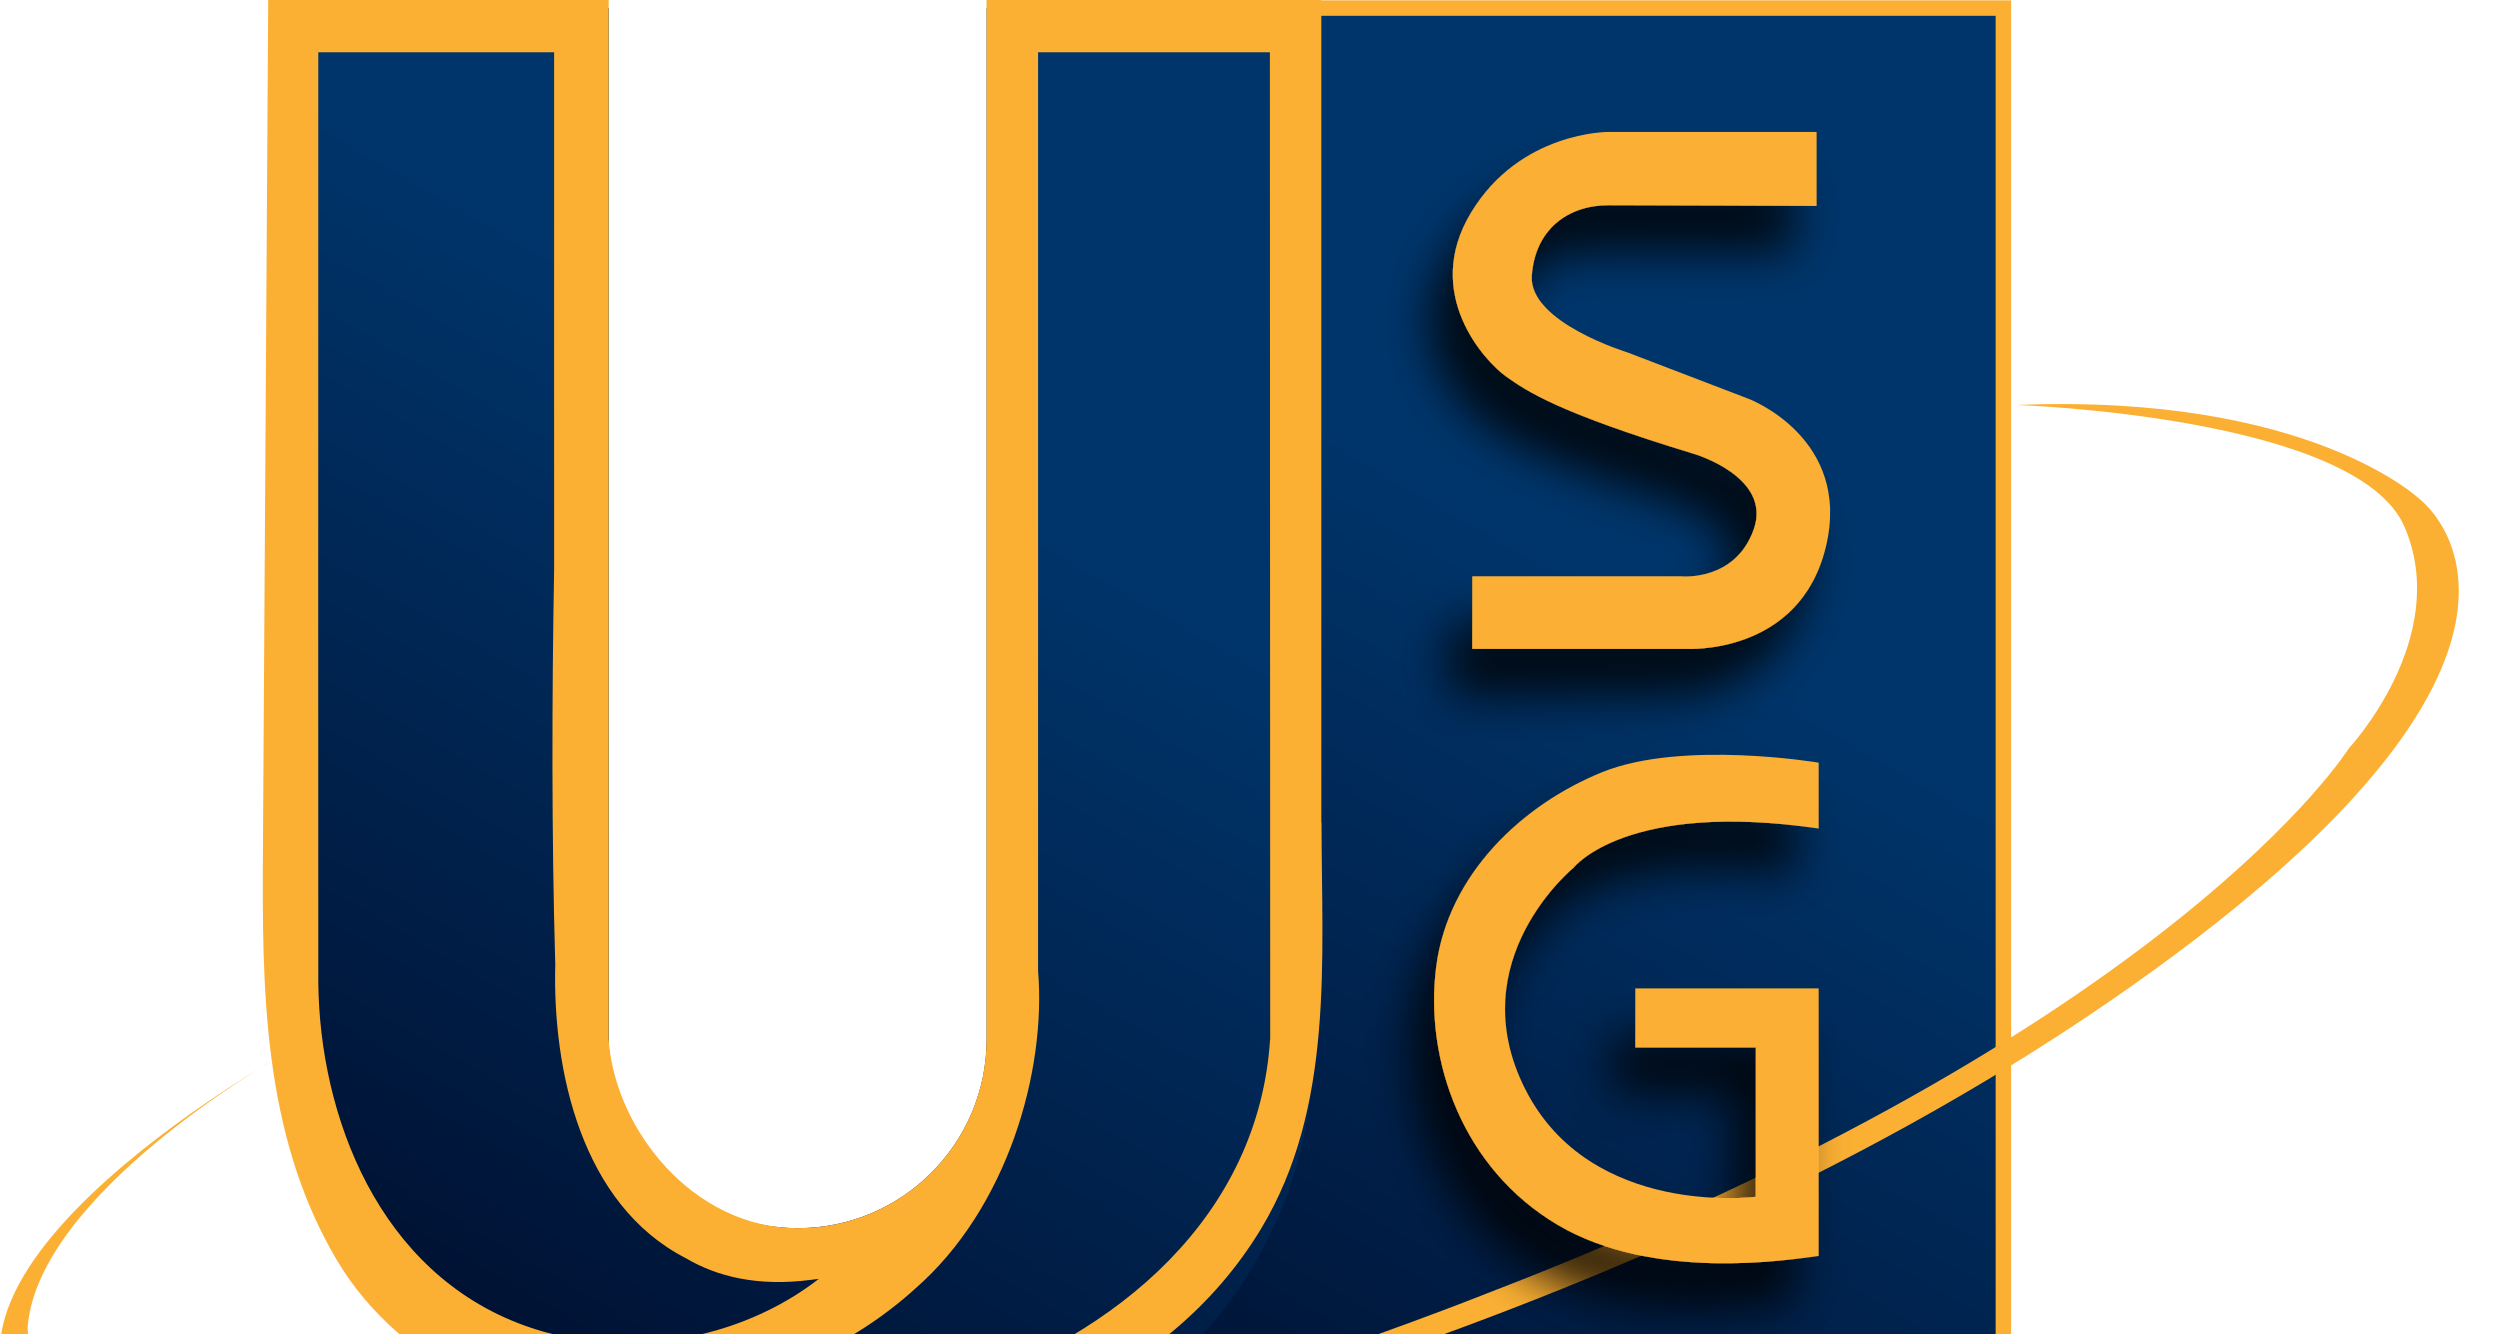
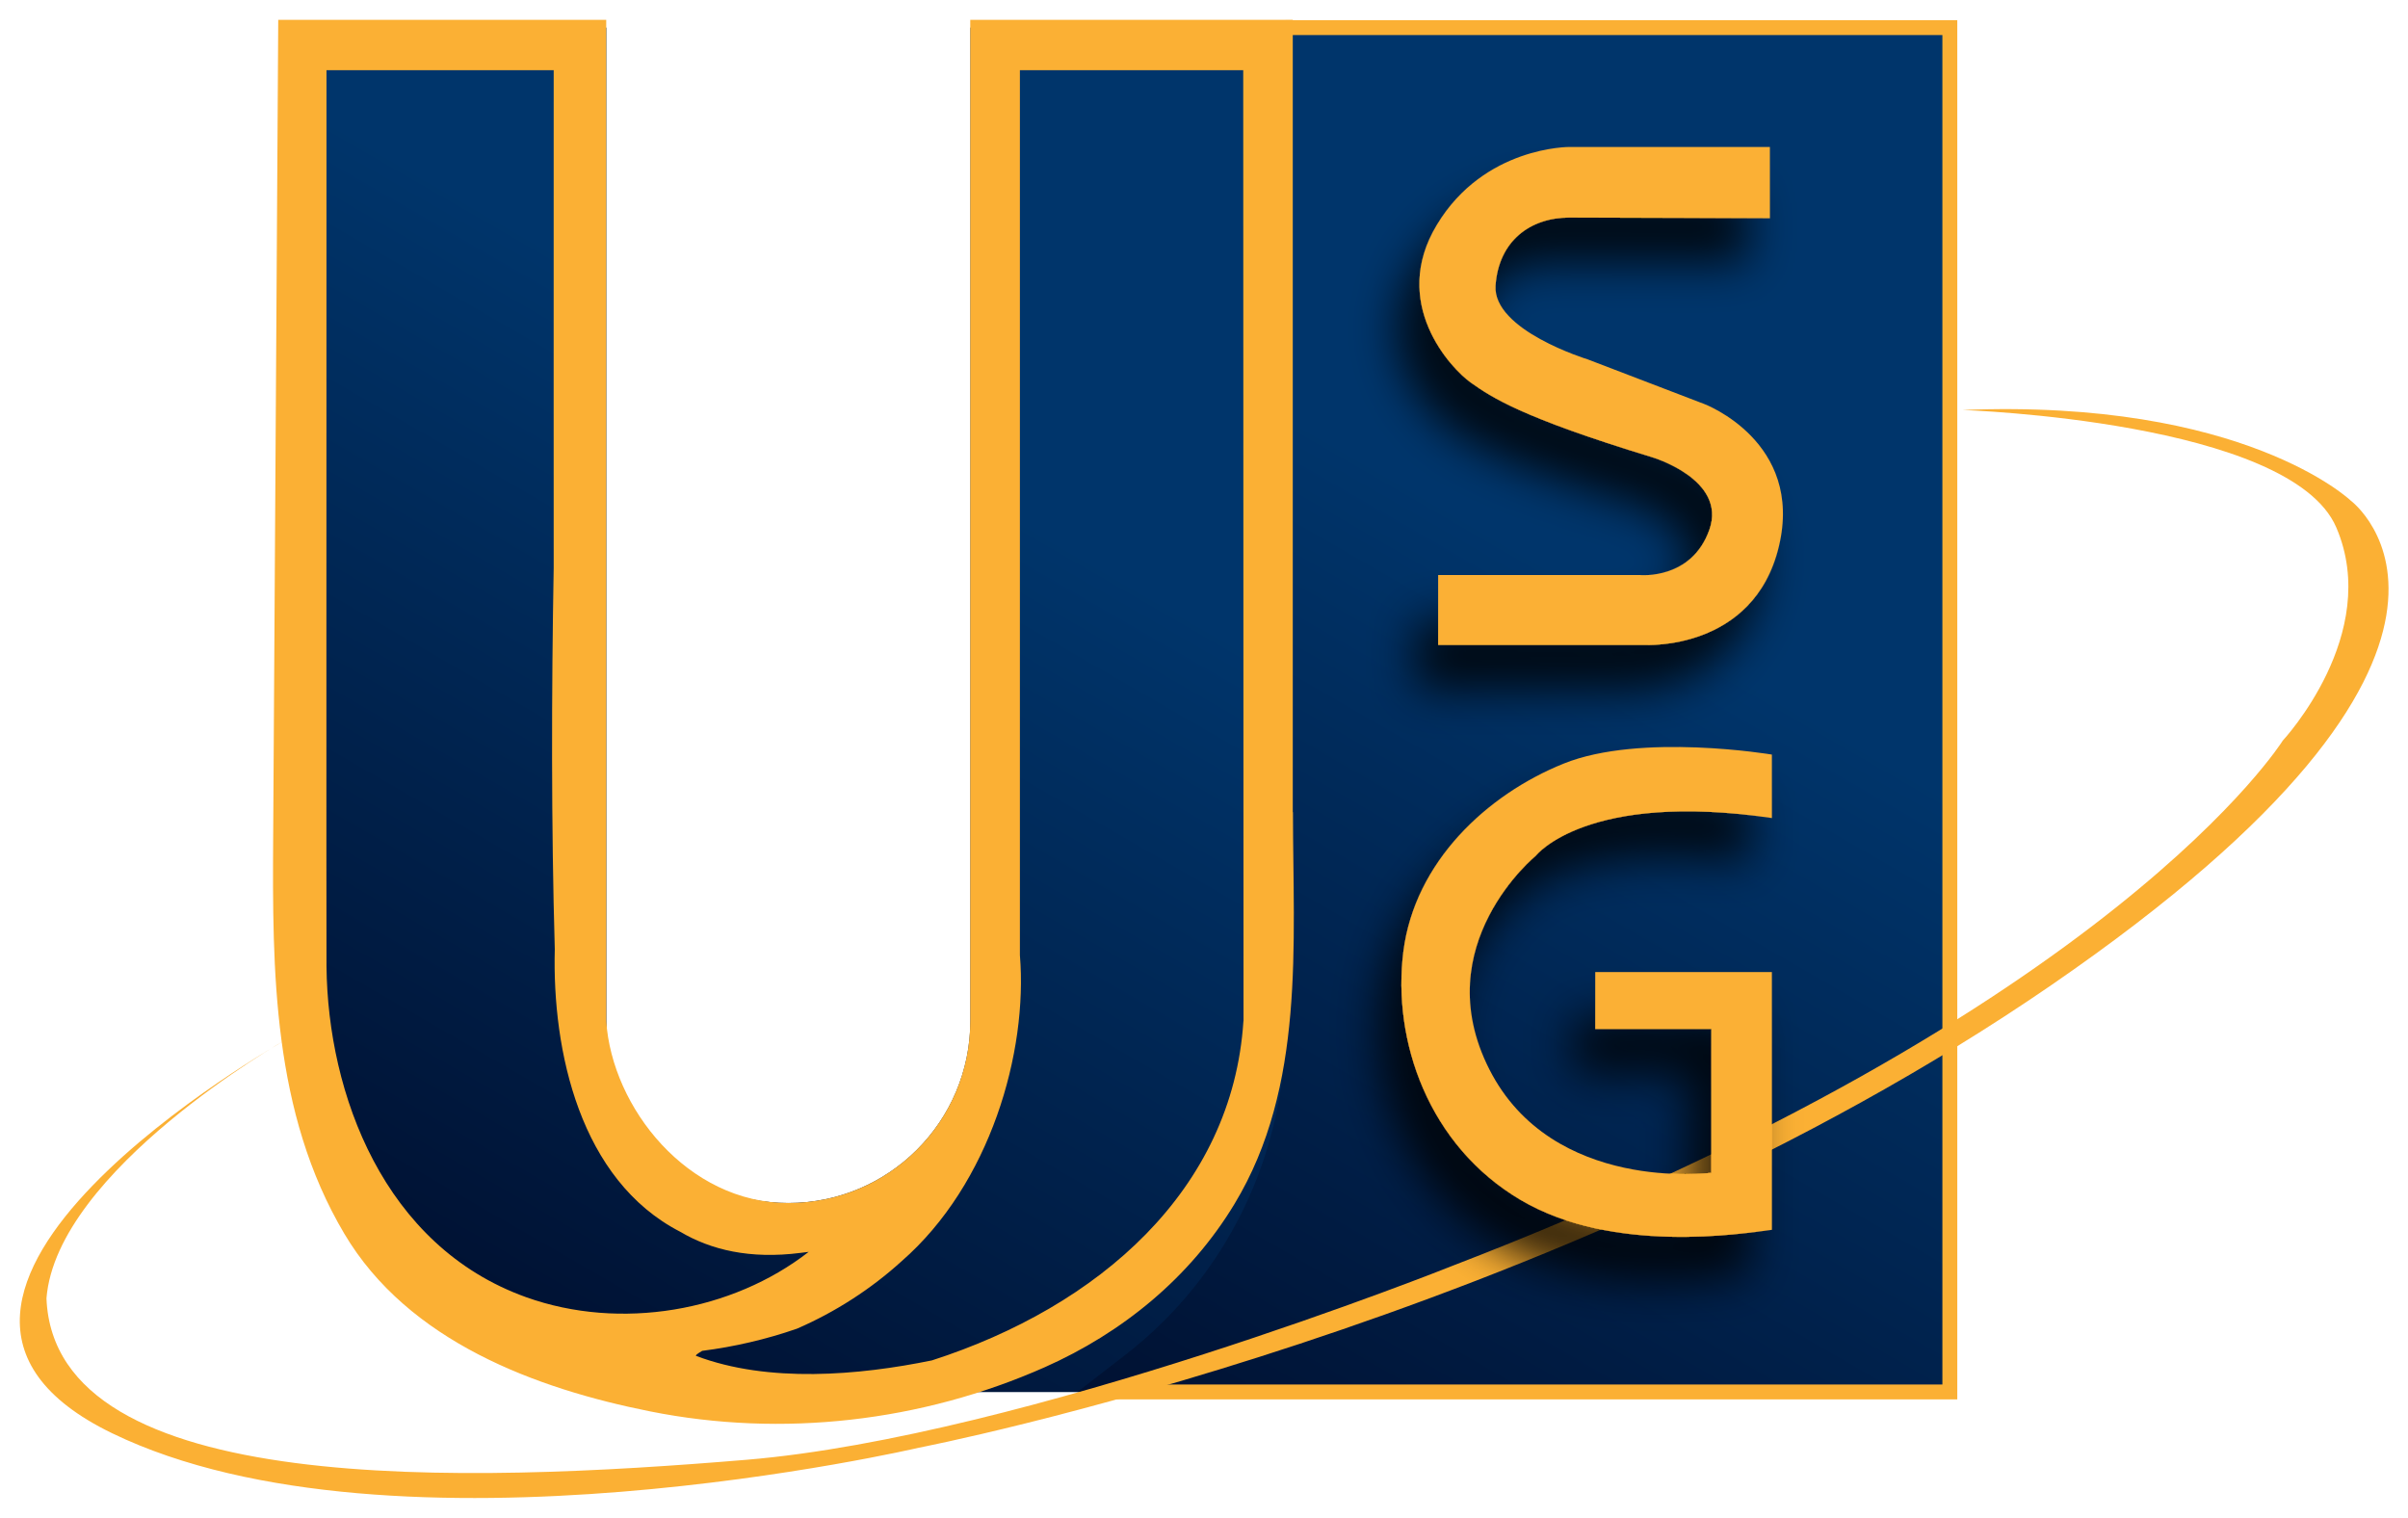
- <svg xmlns="http://www.w3.org/2000/svg" id="Layer_1" version="1.1" viewBox="0.0 0.0 242.54 129.34">
+ <svg xmlns="http://www.w3.org/2000/svg" id="Layer_1" version="1.1" viewBox="-2.0 -2.0 242.5 152.8">
  <defs>
    <style>
      .st0 {
        filter: url(#drop-shadow-2);
      }

      .st1 {
        fill: url(#linear-gradient1);
      }

      .st2 {
        filter: url(#drop-shadow-1);
      }

      .st3 {
        fill: #fbb034;
      }

      .st4 {
        fill: #001132;
      }

      .st5 {
        fill: url(#linear-gradient);
      }
    </style>
    <linearGradient id="linear-gradient" x1="134.85" y1="-8.22" x2="52.72" y2="134.04" gradientUnits="userSpaceOnUse">
      <stop offset=".41" stop-color="#00356b" />
      <stop offset="1" stop-color="#001132" />
    </linearGradient>
    <linearGradient id="linear-gradient1" x1="199.02" y1="3.47" x2="117.56" y2="144.57" gradientUnits="userSpaceOnUse">
      <stop offset=".41" stop-color="#00356b" />
      <stop offset="1" stop-color="#001132" />
    </linearGradient>
    <filter id="drop-shadow-1" x="131.77" y="10.45" width="51" height="65" filterUnits="userSpaceOnUse">
      <feOffset dx="-2.25" dy="4.5" />
      <feGaussianBlur result="blur" stdDeviation="2.25" />
      <feFlood flood-color="#000" flood-opacity=".82" />
      <feComposite in2="blur" operator="in" />
      <feComposite in="SourceGraphic" />
    </filter>
    <filter id="drop-shadow-2" x="129.77" y="70.45" width="52" height="64" filterUnits="userSpaceOnUse">
      <feOffset dx="-2.25" dy="4.5" />
      <feGaussianBlur result="blur1" stdDeviation="2.25" />
      <feFlood flood-color="#000" flood-opacity=".82" />
      <feComposite in2="blur1" operator="in" />
      <feComposite in="SourceGraphic" />
    </filter>
  </defs>
  <path class="st5" d="M95.72.78v100.04c0,10.12-8.21,18.33-18.33,18.33h0c-10.12,0-18.33-8.21-18.33-18.33V.78h-29.5v98.74c0,21.35,20.11,38.67,41.47,38.67h79.41V.78h-54.71Z" />
  <path id="Gradient_Fill_1" class="st1" d="M127.46.78v100.49c0,13.02-5.95,25.29-16.08,33.13l-4.89,3.79h87.87V.78h-66.9Z" />
  <g class="st2">
    <path class="st3" d="M176.25,12.8h-20.2s-8.58-.07-13.34,7.83c-4.77,7.89,1.4,14.48,3.43,15.91s4.96,3.46,18.23,7.5c0,0,7.56,2.22,5.78,7.3s-6.99,4.57-6.99,4.57h-20.33v7.04h20.78s10.99.65,13.53-9.91c2.54-10.57-7.5-14.35-7.5-14.35l-11.75-4.5s-9.59-2.93-9.28-7.43,3.49-6.85,7.43-6.85,20.2.07,20.2.07v-7.17Z" />
  </g>
  <g id="Stroke">
    <polygon class="st3" points="195.11 138.93 106.49 138.93 110.07 137.43 193.61 137.43 193.61 1.53 127.46 1.53 127.46 .03 195.11 .03 195.11 138.93" />
  </g>
  <g id="Oribital_Ring">
    <path class="st3" d="M26.65,102.79s-45.78,25.79-17.35,39.55c28.43,13.77,81.25,1.45,81.25,1.45,0,0,64.31-12.39,114.04-46.59,49.73-34.2,30.15-48.78,30.15-48.78,0,0-10.74-10.28-39.1-9.13,0,0,33.03,1.08,37.64,11.83s-5.39,21.46-5.39,21.46c0,0-16.96,27.24-83.71,52.93,0,0-42.94,17.16-71.01,19.5-28.07,2.34-69.7,3.93-70.49-16.26,1.02-12.89,23.96-25.97,23.96-25.97Z" />
  </g>
  <g class="st0">
    <path class="st3" d="M176.44,73.99s-13.21-2.22-20.97.91-14.99,9.91-16.14,18.91c-1.14,9,2.54,19.57,11.82,25.04s22.24,3.39,25.29,3v-25.96h-17.79v5.74h11.69v14.48s-16.01,2.09-22.36-10.43c-6.35-12.52,4.7-21.52,4.7-21.52,0,0,5.08-6.52,23.76-3.78v-6.39Z" />
  </g>
  <g>
    <g>
      
      
    </g>
    <g>
      
      
    </g>
    <g>
      
      
    </g>
    <g>
      
      
    </g>
    <g>
      
      
    </g>
    <g>
      
      
    </g>
    <g>
      
      
    </g>
    <g>
      
      
    </g>
    <g>
      
      
    </g>
    <g>
      
      
    </g>
    <g>
      
      
    </g>
    <g>
      
      
    </g>
    <g>
      
      
    </g>
    <g>
      
      
    </g>
    <g>
      
      
    </g>
    <g>
      
      
    </g>
    <g>
      
      
    </g>
    <g>
      
      
    </g>
    <g>
      
      
    </g>
    <g>
      
      
    </g>
    <g>
      
      
    </g>
    <g>
      
      
    </g>
    <g>
      
      
    </g>
  </g>
  <path class="st3" d="M128.19,79.79V0s-14.07,0-32.48,0v100.82c0,10.12-8.21,18.33-18.33,18.33h0c-10.12,0-17.75-9.59-18.33-18.33V0c-12.44,0-24.22,0-33.03,0-.17,27.17-.34,55.14-.51,82.32-.08,13.4-.09,27.7,7.17,39.93,6.43,10.84,19.3,15.6,30.81,17.89,13.27,2.65,27.31,1.05,39.72-4.45,7.79-3.46,14.61-8.99,19.12-16.46,7.15-11.82,5.88-26.17,5.88-39.44ZM50.97,128.63c-14.31-5.13-19.96-20.46-20.09-33.31-.02-2.97,0-61.52,0-90.25h22.88c-.01,16.87,0,50.13,0,50.13-.22,12.34-.25,25.98.11,38.39-.27,10.24,2.53,23.26,12.64,28.46,3.06,1.81,7.01,2.78,12.13,2.12.29-.04.53-.06.8-.1-7.71,6-18.95,7.97-28.47,4.56ZM123.22,100.83c-1.1,17.02-14.58,28.76-31.37,34.17-7.37,1.51-16.46,2.3-23.74-.45-.12-.05.12-.22.6-.51,3.22-.41,6.42-1.15,9.54-2.23,3.88-1.68,7.48-4.01,10.55-6.8,8.91-7.77,12.72-21.03,11.91-30.82V5.07h22.49c0,29.66.03,86.89.03,95.76Z" />
</svg>
